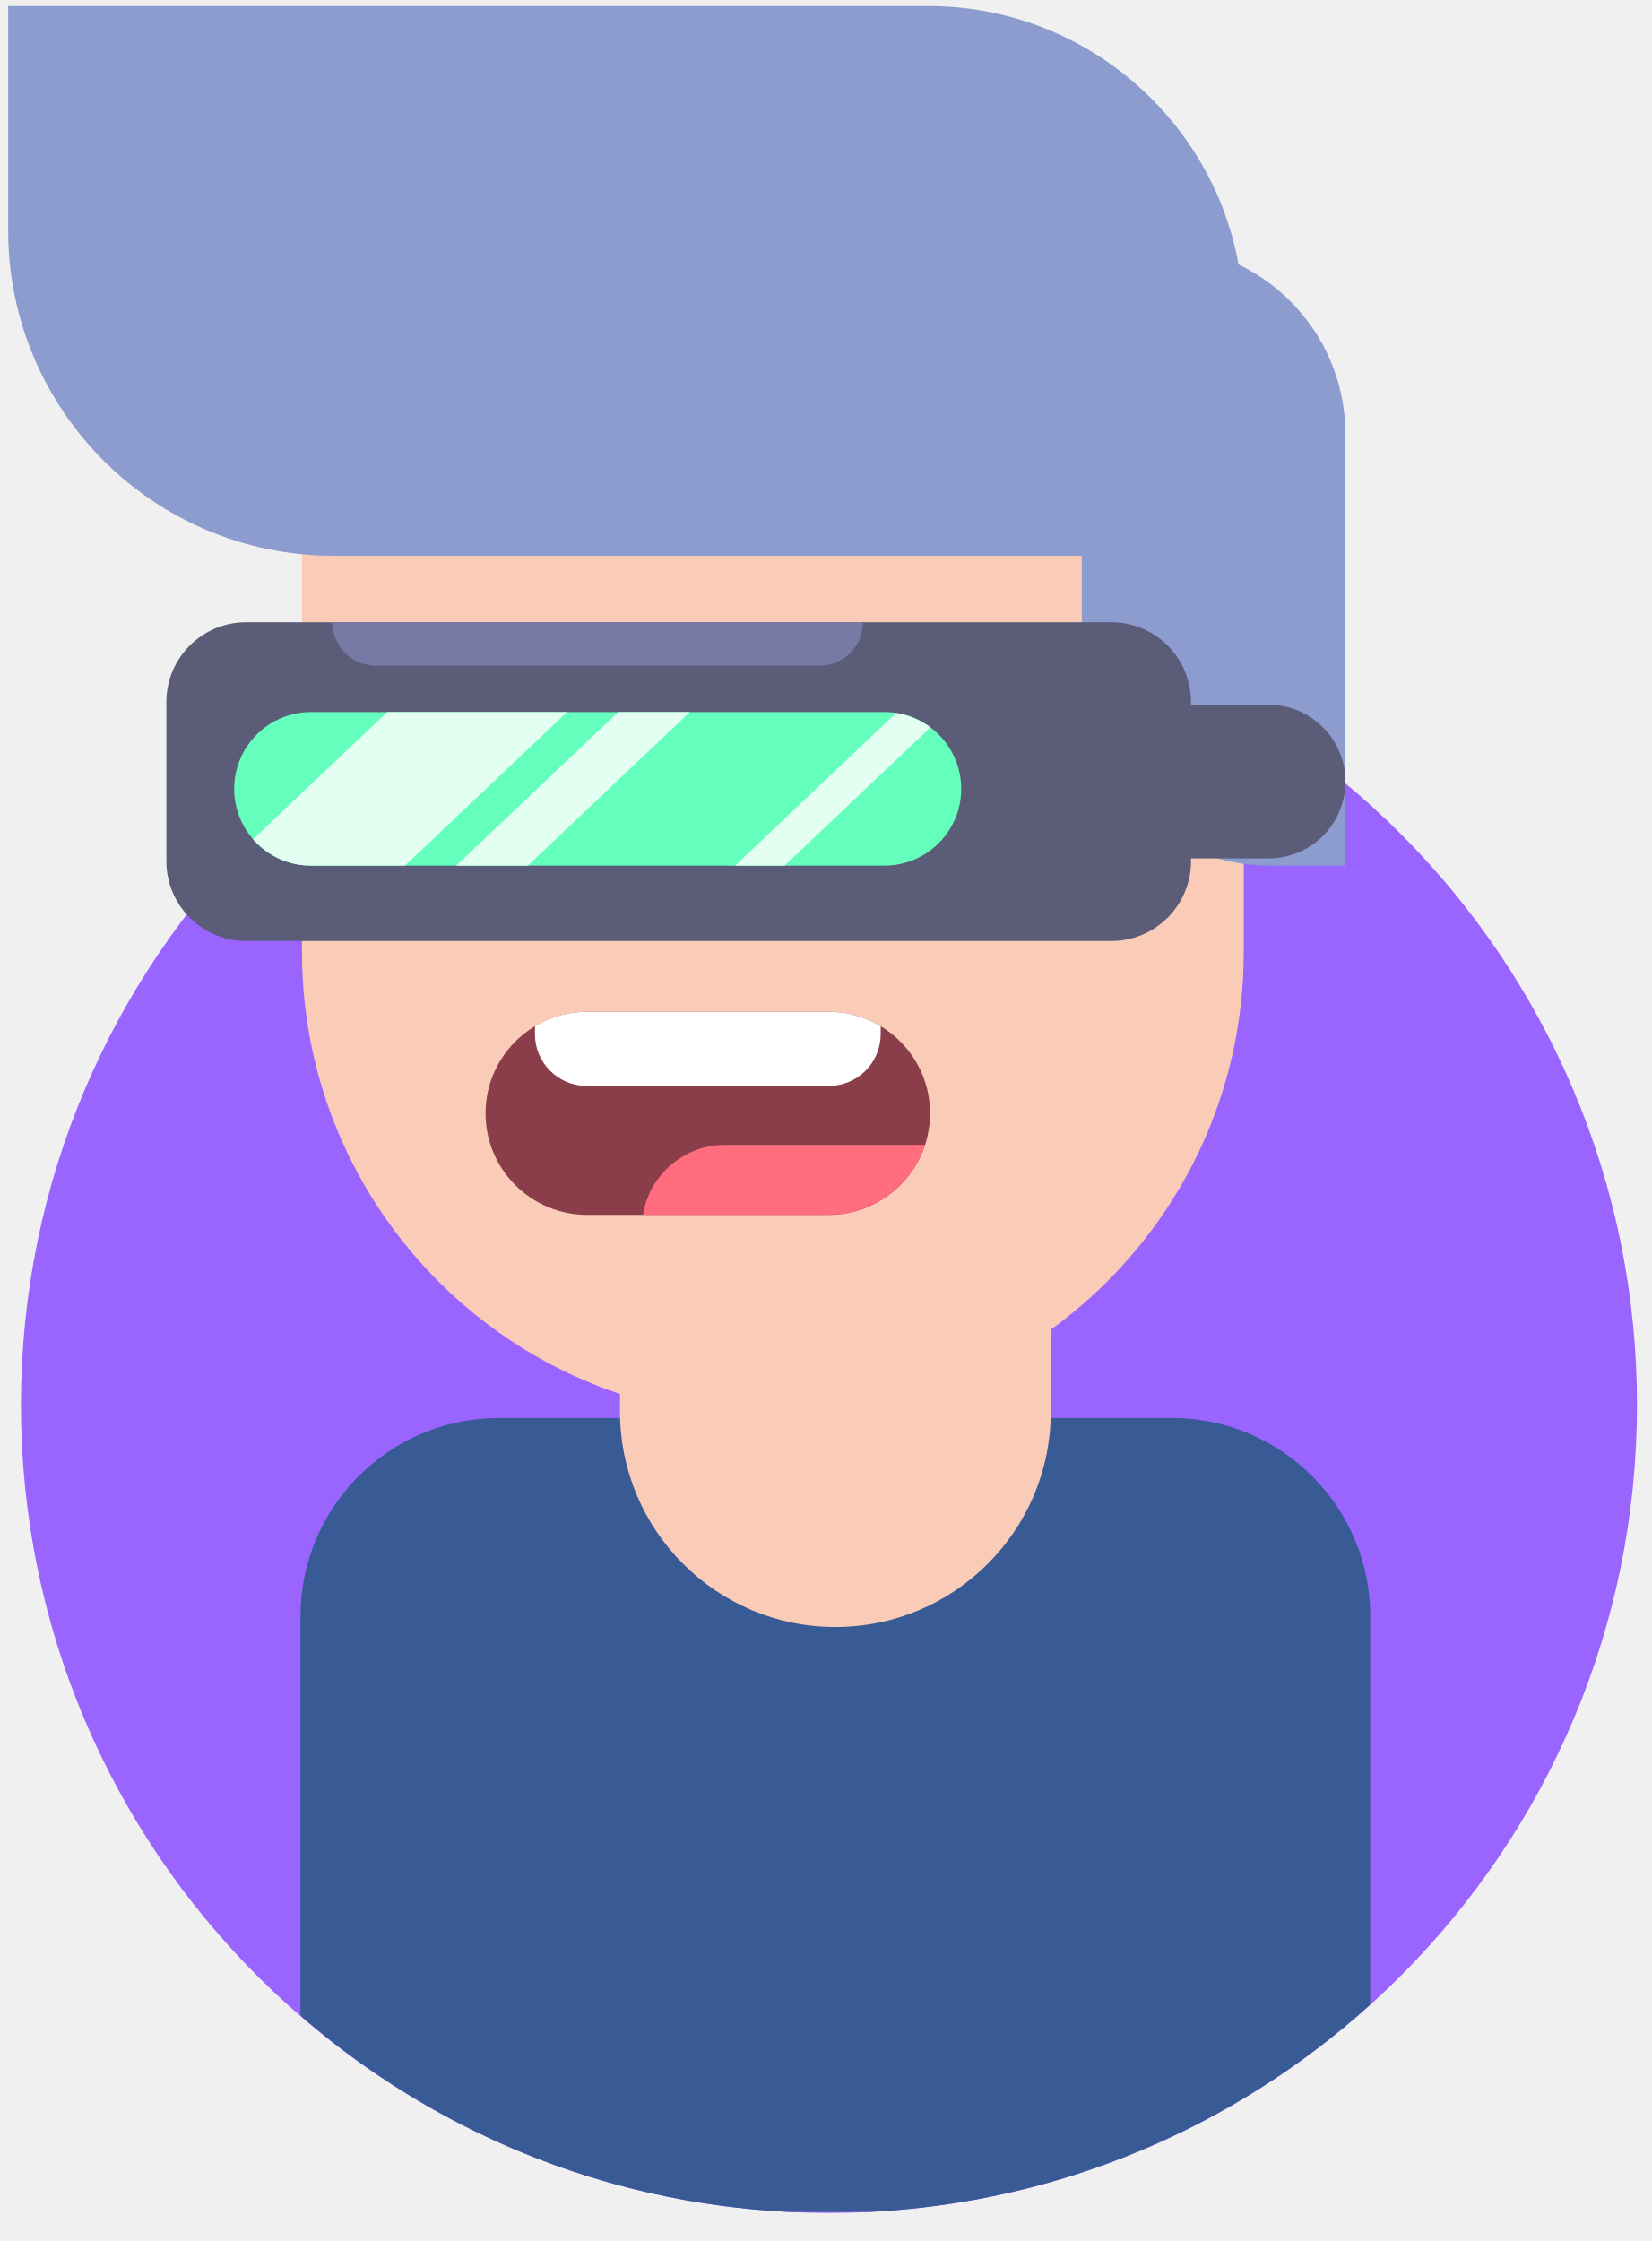
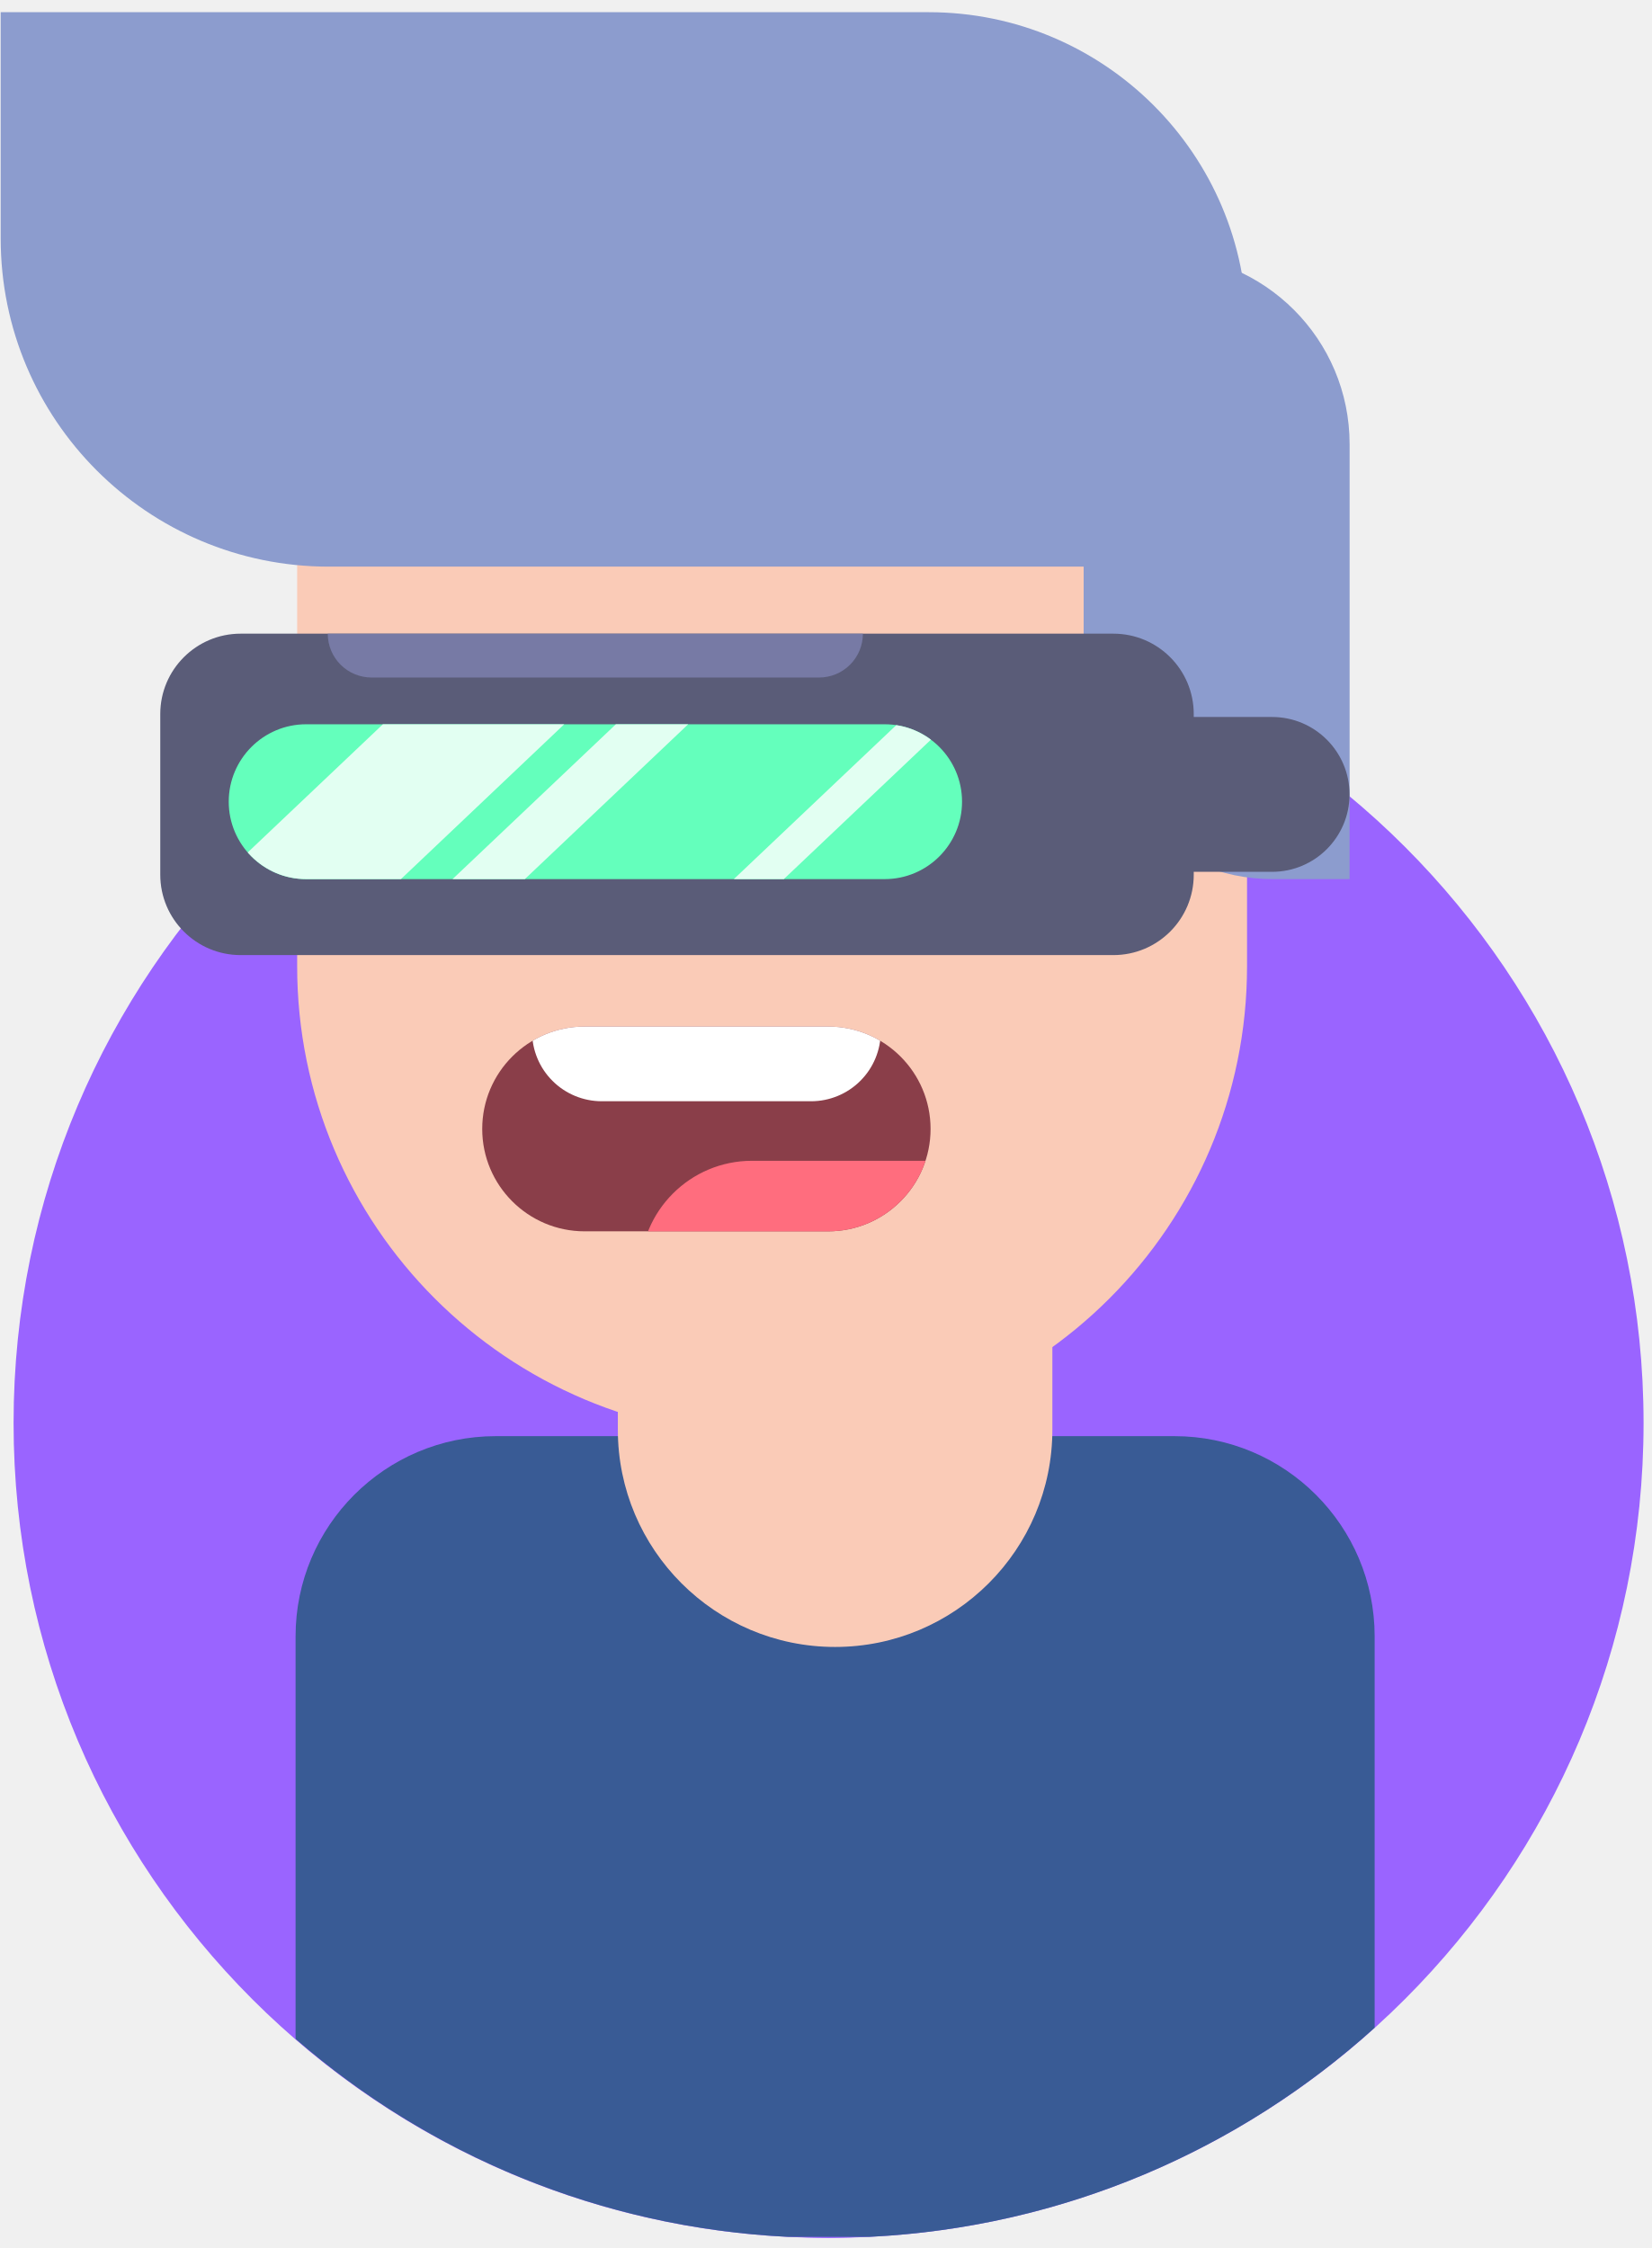
- <svg xmlns="http://www.w3.org/2000/svg" width="100%" height="100%" viewBox="0 0 42 57" version="1.1" xml:space="preserve" style="fill-rule:evenodd;clip-rule:evenodd;stroke-linejoin:round;stroke-miterlimit:2;">
-   <g>
-     <circle cx="21.086" cy="35.733" r="20.553" style="fill:#9a64ff;" />
-     <path d="M7.646,51.27l-0.003,-0.058l-0,-10.097c-0,-2.787 2.262,-5.049 5.048,-5.049l17.116,0c2.786,0 5.048,2.262 5.048,5.049l0,9.87c-3.404,3.078 -7.844,5.032 -12.732,5.275l-2.074,-0c-4.733,-0.236 -9.046,-2.076 -12.403,-4.99Z" style="fill:#395b95;" />
-     <path d="M26.728,29.455c-0,-3.023 -2.455,-5.478 -5.479,-5.478c-3.024,-0 -5.479,2.455 -5.479,5.478l0,6.449c0,3.024 2.455,5.479 5.479,5.479c3.024,0 5.479,-2.455 5.479,-5.479l-0,-6.449Z" style="fill:#facbb7;" />
-     <path d="M31.636,7.972c0,-1.037 -0.412,-2.031 -1.145,-2.764c-0.733,-0.733 -1.727,-1.145 -2.764,-1.145c-4.452,-0 -11.684,-0 -16.136,-0c-1.037,-0 -2.031,0.412 -2.765,1.145c-0.733,0.733 -1.145,1.727 -1.145,2.764l0,16.241c0,6.546 5.307,11.853 11.853,11.853l0.249,0c6.546,0 11.853,-5.307 11.853,-11.853l0,-16.241Z" style="fill:#facbb7;" />
-     <path d="M31.636,8.18c0,-4.433 -3.594,-8.027 -8.027,-8.027l-23.401,-0l-0,5.708c-0,4.57 3.705,8.275 8.275,8.275l23.153,0l0,-5.956Z" style="fill:#8c9cce;" />
-     <path d="M34.223,11.049c0,-2.648 -2.146,-4.793 -4.793,-4.793l-1.914,-0l-0,10.988c-0,2.636 2.137,4.773 4.773,4.773l1.934,0l0,-10.968Z" style="fill:#8c9cce;" />
-     <path d="M30.295,17.853c-0,-1.118 -0.909,-2.026 -2.027,-2.026l-22.009,-0c-1.119,-0 -2.027,0.908 -2.027,2.026l0,4.054c0,1.118 0.908,2.027 2.027,2.027l22.009,-0c1.118,-0 2.027,-0.909 2.027,-2.027l-0,-4.054Z" style="fill:#5a5c78;" />
-     <path d="M24.45,20.065c-0,-1.078 -0.875,-1.953 -1.953,-1.953l-14.588,-0c-1.077,-0 -1.952,0.875 -1.952,1.953c-0,1.077 0.875,1.952 1.952,1.952l14.588,0c1.078,0 1.953,-0.875 1.953,-1.952Z" style="fill:#64ffbc;" />
-     <clipPath id="_clip1">
-       <path d="M24.45,20.065c-0,-1.078 -0.875,-1.953 -1.953,-1.953l-14.588,-0c-1.077,-0 -1.952,0.875 -1.952,1.953c-0,1.077 0.875,1.952 1.952,1.952l14.588,0c1.078,0 1.953,-0.875 1.953,-1.952Z" />
-     </clipPath>
-     <g clip-path="url(#_clip1)">
-       <path d="M24.627,17.59l-0.63,-0.597l-6.978,6.616l0.629,0.597l6.979,-6.616Zm-9.655,-0l-2.287,-2.168l-6.978,6.616l2.286,2.168l6.979,-6.616Zm3.489,-0.346l-0.912,-0.864l-6.978,6.616l0.911,0.865l6.979,-6.617Z" style="fill:#e2fff2;" />
-     </g>
-     <path d="M21.951,15.827l-13.496,-0l0,0c0,0.293 0.117,0.575 0.324,0.782c0.208,0.207 0.489,0.324 0.782,0.324c2.536,-0 8.748,-0 11.284,-0c0.294,-0 0.575,-0.117 0.782,-0.324c0.208,-0.207 0.324,-0.489 0.324,-0.782c0,-0 0,-0 0,-0Z" style="fill:#777aa5;" />
-     <path d="M34.223,19.88c0,-1.078 -0.875,-1.953 -1.953,-1.953l-2.801,0c-1.078,0 -1.953,0.875 -1.953,1.953c-0,1.078 0.875,1.953 1.953,1.953l2.801,-0c1.078,-0 1.953,-0.875 1.953,-1.953Z" style="fill:#5a5c78;" />
-     <path d="M23.657,28.318c-0,-1.425 -1.157,-2.583 -2.583,-2.583l-6.141,0c-1.426,0 -2.583,1.158 -2.583,2.583c0,1.425 1.157,2.582 2.583,2.582l6.141,0c1.426,0 2.583,-1.157 2.583,-2.582Z" style="fill:#8a3e49;" />
-     <clipPath id="_clip2">
-       <path d="M23.657,28.318c-0,-1.425 -1.157,-2.583 -2.583,-2.583l-6.141,0c-1.426,0 -2.583,1.158 -2.583,2.583c0,1.425 1.157,2.582 2.583,2.582l6.141,0c1.426,0 2.583,-1.157 2.583,-2.582Z" />
-     </clipPath>
-     <g clip-path="url(#_clip2)">
-       <path d="M26.169,29.12l-7.727,0c-1.167,0 -2.113,0.947 -2.113,2.114c-0,0.765 -0,1.446 -0,1.446l9.84,-0l0,-3.56Z" style="fill:#ff6d7e;" />
-       <path d="M13.607,26.303c-0,0.727 0.589,1.317 1.316,1.317c1.661,-0 4.5,-0 6.161,-0c0.727,-0 1.317,-0.59 1.317,-1.317c-0,-0.318 -0,-0.568 -0,-0.568l-8.794,0l-0,0.568Z" style="fill:#fff;" />
+ <svg xmlns="http://www.w3.org/2000/svg" width="100%" height="100%" viewBox="0 0 130 177" version="1.1" xml:space="preserve" style="fill-rule:evenodd;clip-rule:evenodd;stroke-linejoin:round;stroke-miterlimit:2;">
+   <g transform="matrix(1,0,0,1,-321,-1036)">
+     <g transform="matrix(1,0,0,2.18737,0,6.74602)">
+       <g transform="matrix(0.749253,0,0,0.948973,0,-1.25992e-15)">
+         <g transform="matrix(0.843711,0,0,0.304541,-4972.26,192.747)">
+           <circle cx="6504.3" cy="1172.5" r="101.5" style="fill:rgb(154,100,255);" />
+         </g>
+         <g transform="matrix(0.843711,0,0,0.304541,-4972.26,192.747)">
+           <path d="M6504.3,1274L6499.18,1273.87L6509.42,1273.87L6504.3,1274Z" style="fill:rgb(154,100,255);" />
+         </g>
+         <g transform="matrix(0.713111,0,0,0.382622,-5971.35,185.826)">
+           <path d="M9018.02,1012.39L9018,1012.16L9018,972.468C9018,961.516 9031.22,952.624 9047.5,952.624L9147.5,952.624C9163.78,952.624 9177,961.516 9177,972.468L9177,1011.27C9157.11,1023.37 9131.17,1031.05 9102.61,1032L9090.49,1032C9062.84,1031.07 9037.63,1023.84 9018.02,1012.39Z" style="fill:rgb(57,91,149);" />
+         </g>
+         <g transform="matrix(0.843331,0,0,0.304403,-7161.45,259.089)">
+           <path d="M9131,924.069C9131,909.129 9118.87,897 9103.93,897C9088.99,897 9076.86,909.129 9076.86,924.069L9076.86,955.931C9076.86,970.871 9088.99,983 9103.93,983C9118.87,983 9131,970.871 9131,955.931L9131,924.069Z" style="fill:rgb(250,203,183);" />
+         </g>
+         <g transform="matrix(0.798484,0,0,0.288216,-6729.9,290.639)">
+           <path d="M9129,754.399C9129,748.989 9126.85,743.8 9123.02,739.975C9119.2,736.149 9114.01,734 9108.6,734C9085.37,734 9047.63,734 9024.4,734C9018.99,734 9013.8,736.149 9009.98,739.975C9006.15,743.8 9004,748.989 9004,754.399C9004,775.43 9004,809.275 9004,839.149C9004,873.308 9031.69,901 9065.85,901L9067.15,901C9101.31,901 9129,873.308 9129,839.149L9129,754.399Z" style="fill:rgb(250,203,183);" />
+         </g>
+         <g transform="matrix(0.878868,0,0,0.30928,-7475.16,259.709)">
+           <path d="M9142,804.034C9142,782.476 9124.96,765 9103.94,765L8993,765L8993,792.757C8993,814.983 9010.57,833 9032.24,833L9142,833L9142,804.034Z" style="fill:rgb(140,156,206);" />
+         </g>
+         <g transform="matrix(0.798484,0,0,0.288216,-6762.24,275.85)">
+           <path d="M9183,821.763C9183,807.95 9171.8,796.752 9157.99,796.752L9148,796.752L9148,854.092C9148,867.848 9159.15,879 9172.91,879L9183,879L9183,821.763Z" style="fill:rgb(140,156,206);" />
+         </g>
+         <g transform="matrix(0.855069,0,0,0.243852,-7258.05,316.021)">
+           <path d="M9136,848.5C9136,841.601 9131.58,836 9126.12,836L9018.88,836C9013.43,836 9009,841.601 9009,848.5L9009,873.5C9009,880.399 9013.43,886 9018.88,886L9126.12,886C9131.58,886 9136,880.399 9136,873.5L9136,848.5Z" style="fill:rgb(90,92,120);" />
+         </g>
+         <g transform="matrix(0.650242,0,0,0.279697,-5407.52,282.499)">
+           <path d="M9130.5,871.5C9130.5,865.705 9124.89,861 9117.99,861L9024.51,861C9017.61,861 9012,865.705 9012,871.5C9012,877.295 9017.61,882 9024.51,882L9117.99,882C9124.89,882 9130.5,877.295 9130.5,871.5Z" style="fill:rgb(100,255,188);" />
+           <clipPath id="_clip1">
+             <path d="M9130.5,871.5C9130.5,865.705 9124.89,861 9117.99,861L9024.51,861C9017.61,861 9012,865.705 9012,871.5C9012,877.295 9017.61,882 9024.51,882L9117.99,882C9124.89,882 9130.5,877.295 9130.5,871.5Z" />
+           </clipPath>
+           <g clip-path="url(#_clip1)">
+             <g transform="matrix(1.29508,0,0,1.03046,-2661.87,-24.0949)">
+               <path d="M9106.38,856.21L9103.26,853.094L9068.73,887.622L9071.85,890.737L9106.38,856.21ZM9058.6,856.21L9047.29,844.896L9012.76,879.424L9024.08,890.737L9058.6,856.21ZM9075.87,854.407L9071.36,849.896L9036.83,884.424L9041.34,888.935L9075.87,854.407Z" style="fill:rgb(226,255,242);" />
+             </g>
+           </g>
+         </g>
+         <g transform="matrix(0.63594,0,0,0.18545,-5275.22,363.339)">
+           <path d="M9111.42,844.124L9023,844.124L9023,844.127C9023,846.505 9023.76,848.786 9025.12,850.468C9026.48,852.149 9028.32,853.094 9030.25,853.094C9046.86,853.094 9087.56,853.094 9104.18,853.094C9106.1,853.094 9107.94,852.149 9109.3,850.468C9110.66,848.786 9111.42,846.505 9111.42,844.127C9111.42,844.125 9111.42,844.124 9111.42,844.124Z" style="fill:rgb(119,122,165);" />
+         </g>
+         <g transform="matrix(0.980594,0,0,0.288216,-8411.03,275.483)">
+           <path d="M9159,869.124C9159,863.5 9155.28,858.935 9150.7,858.935L9138.8,858.935C9134.22,858.935 9130.5,863.5 9130.5,869.124C9130.5,874.748 9134.22,879.314 9138.8,879.314L9150.7,879.314C9155.28,879.314 9159,874.748 9159,869.124Z" style="fill:rgb(90,92,120);" />
+         </g>
+         <g transform="matrix(0.747786,0,0,0.277414,-6283.88,284.834)">
+           <path d="M9107,915C9107,907.273 9100.55,901 9092.61,901L9058.39,901C9050.45,901 9044,907.273 9044,915C9044,922.727 9050.45,929 9058.39,929L9092.61,929C9100.55,929 9107,922.727 9107,915Z" style="fill:rgb(138,62,73);" />
+           <clipPath id="_clip2">
+             <path d="M9107,915C9107,907.273 9100.55,901 9092.61,901L9058.39,901C9050.45,901 9044,907.273 9044,915C9044,922.727 9050.45,929 9058.39,929L9092.61,929C9100.55,929 9107,922.727 9107,915Z" />
+           </clipPath>
+           <g clip-path="url(#_clip2)">
+             <g transform="matrix(1.16667,0,0,1.13514,-1492.17,-114.757)">
+               <path d="M9097,911L9063.47,911C9056.03,911 9050,917.031 9050,924.471C9050,926.538 9050,928 9050,928L9097,928L9097,911Z" style="fill:rgb(255,109,126);" />
+             </g>
+             <g transform="matrix(-1.16667,-1.39014e-16,1.42875e-16,-1.13514,19657.2,1930.57)">
+               <path d="M9091,906.393C9091,904.167 9090.12,902.032 9088.54,900.458C9086.97,898.884 9084.83,898 9082.61,898L9057.39,898C9055.17,898 9053.03,898.884 9051.46,900.458C9049.88,902.032 9049,904.167 9049,906.393C9049,906.774 9049,907 9049,907L9091,907L9091,906.393Z" style="fill:white;" />
+             </g>
+           </g>
+         </g>
+       </g>
    </g>
  </g>
</svg>
